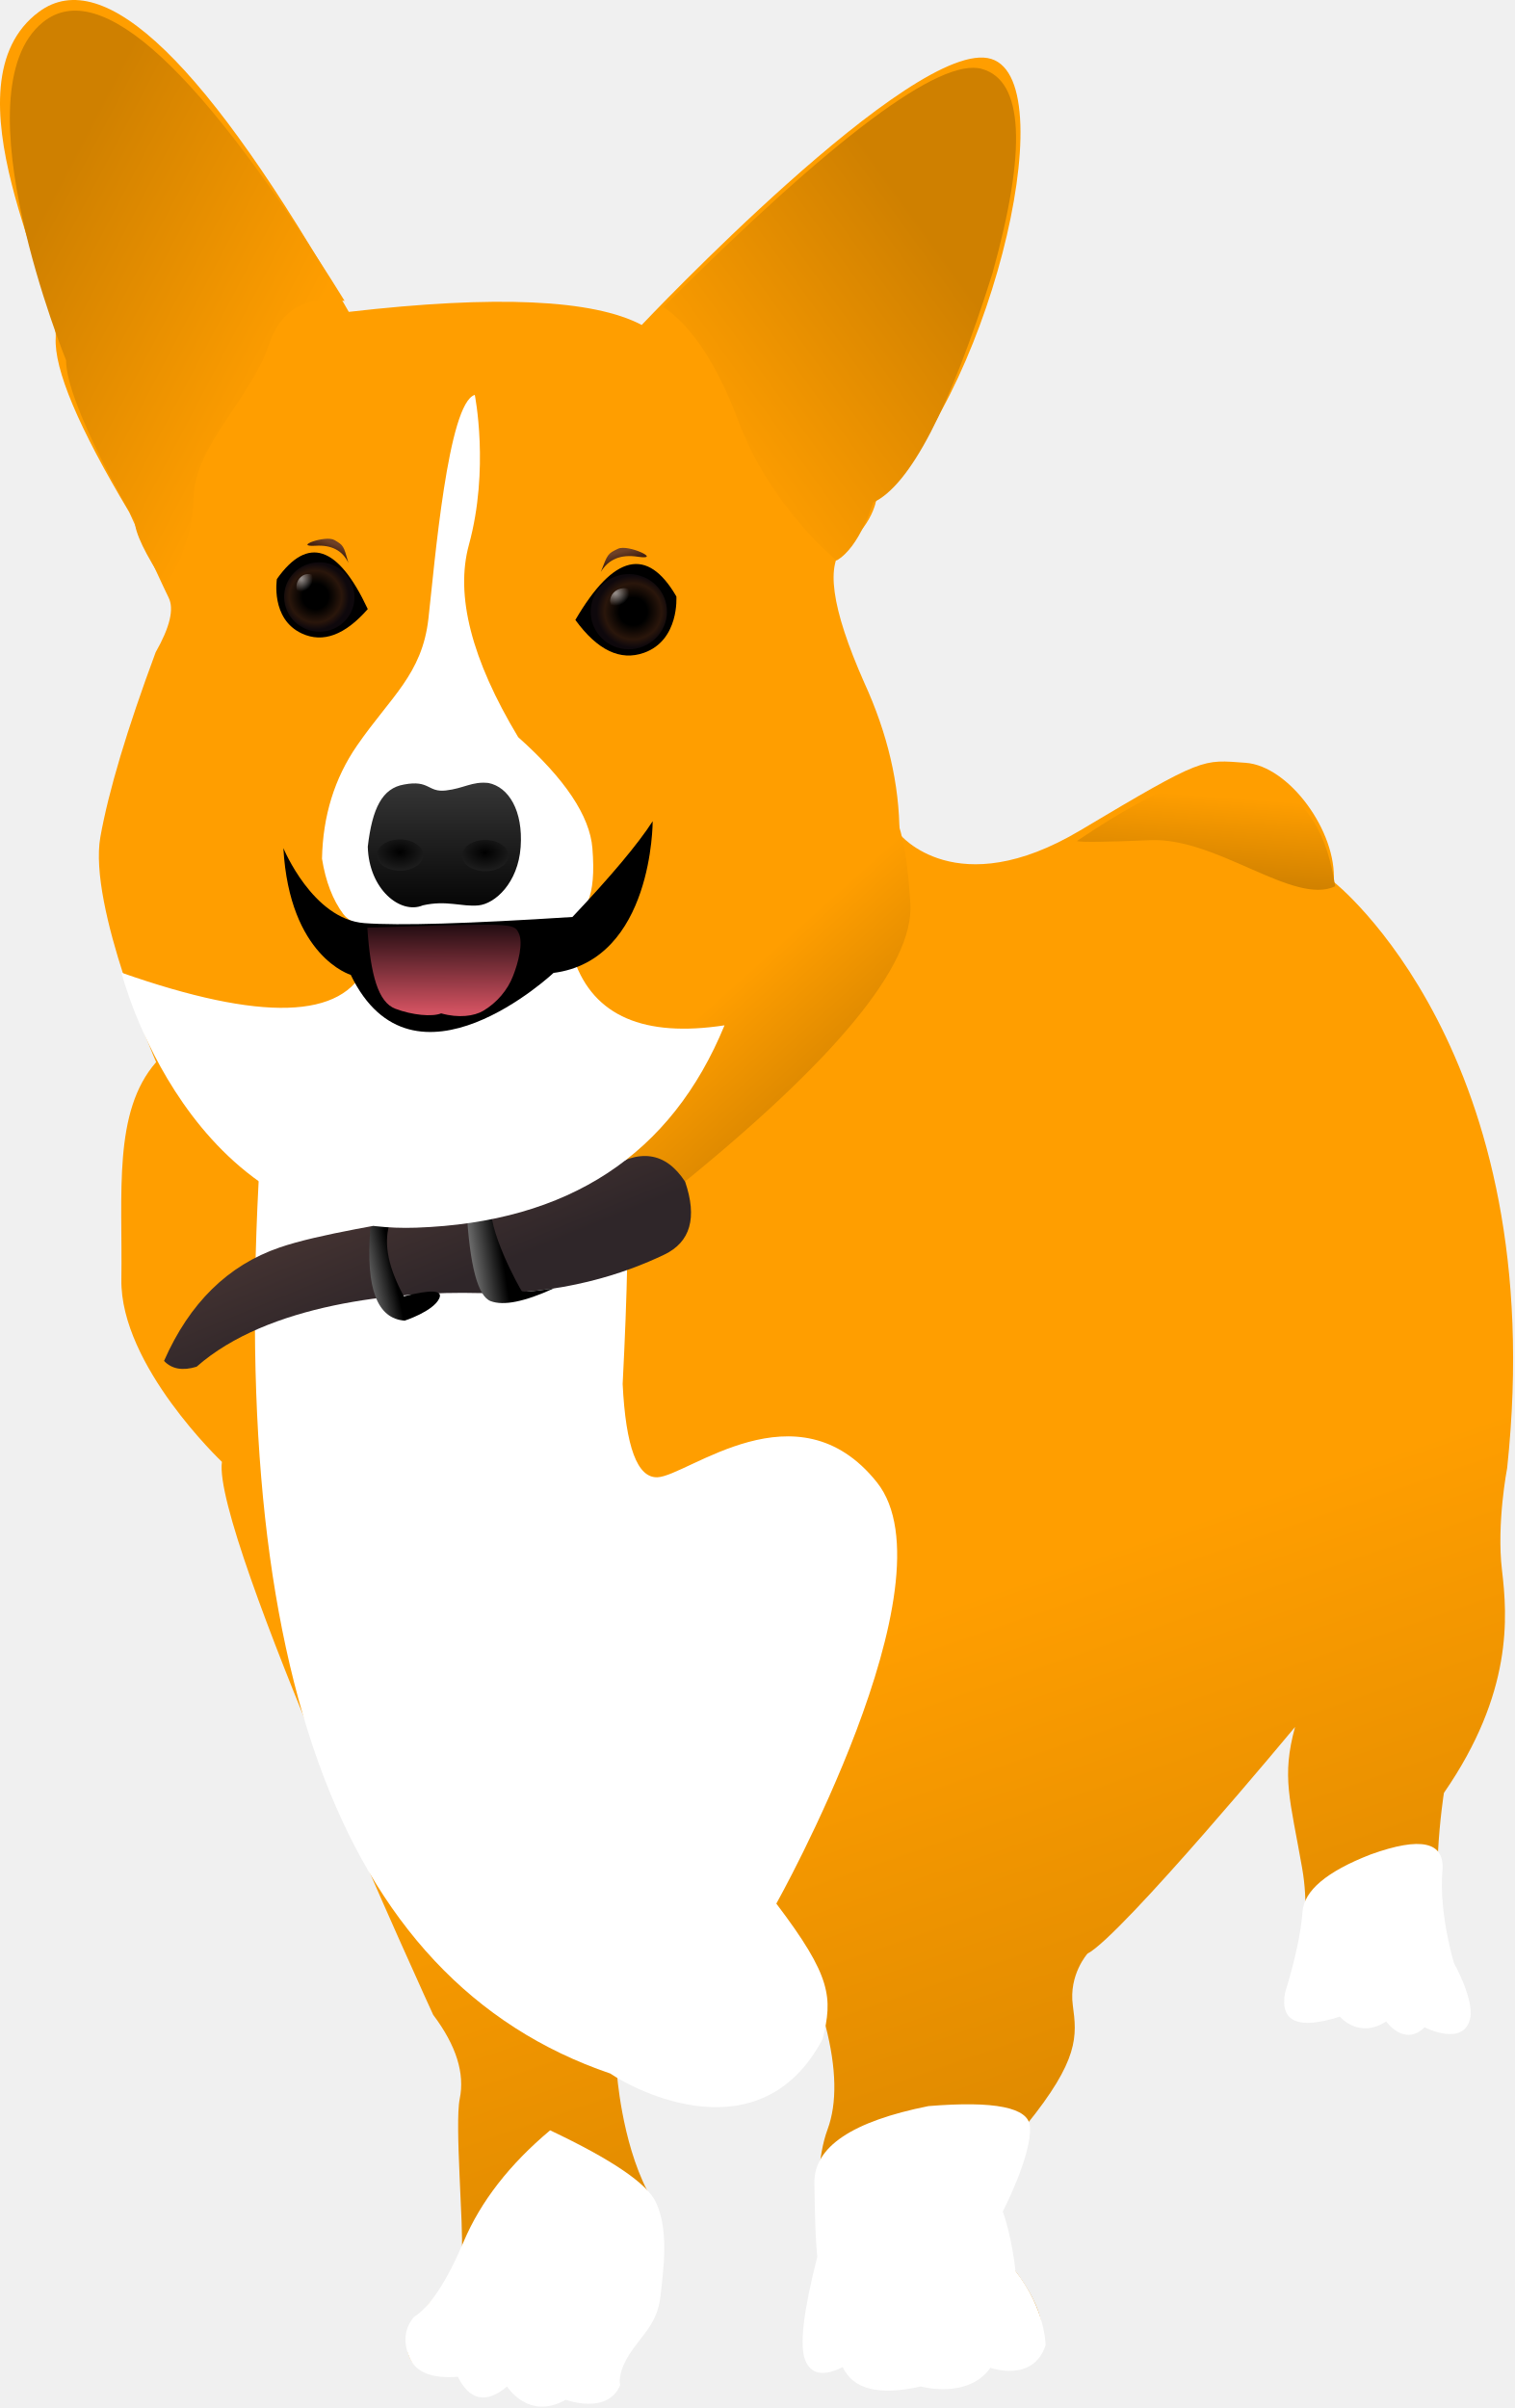
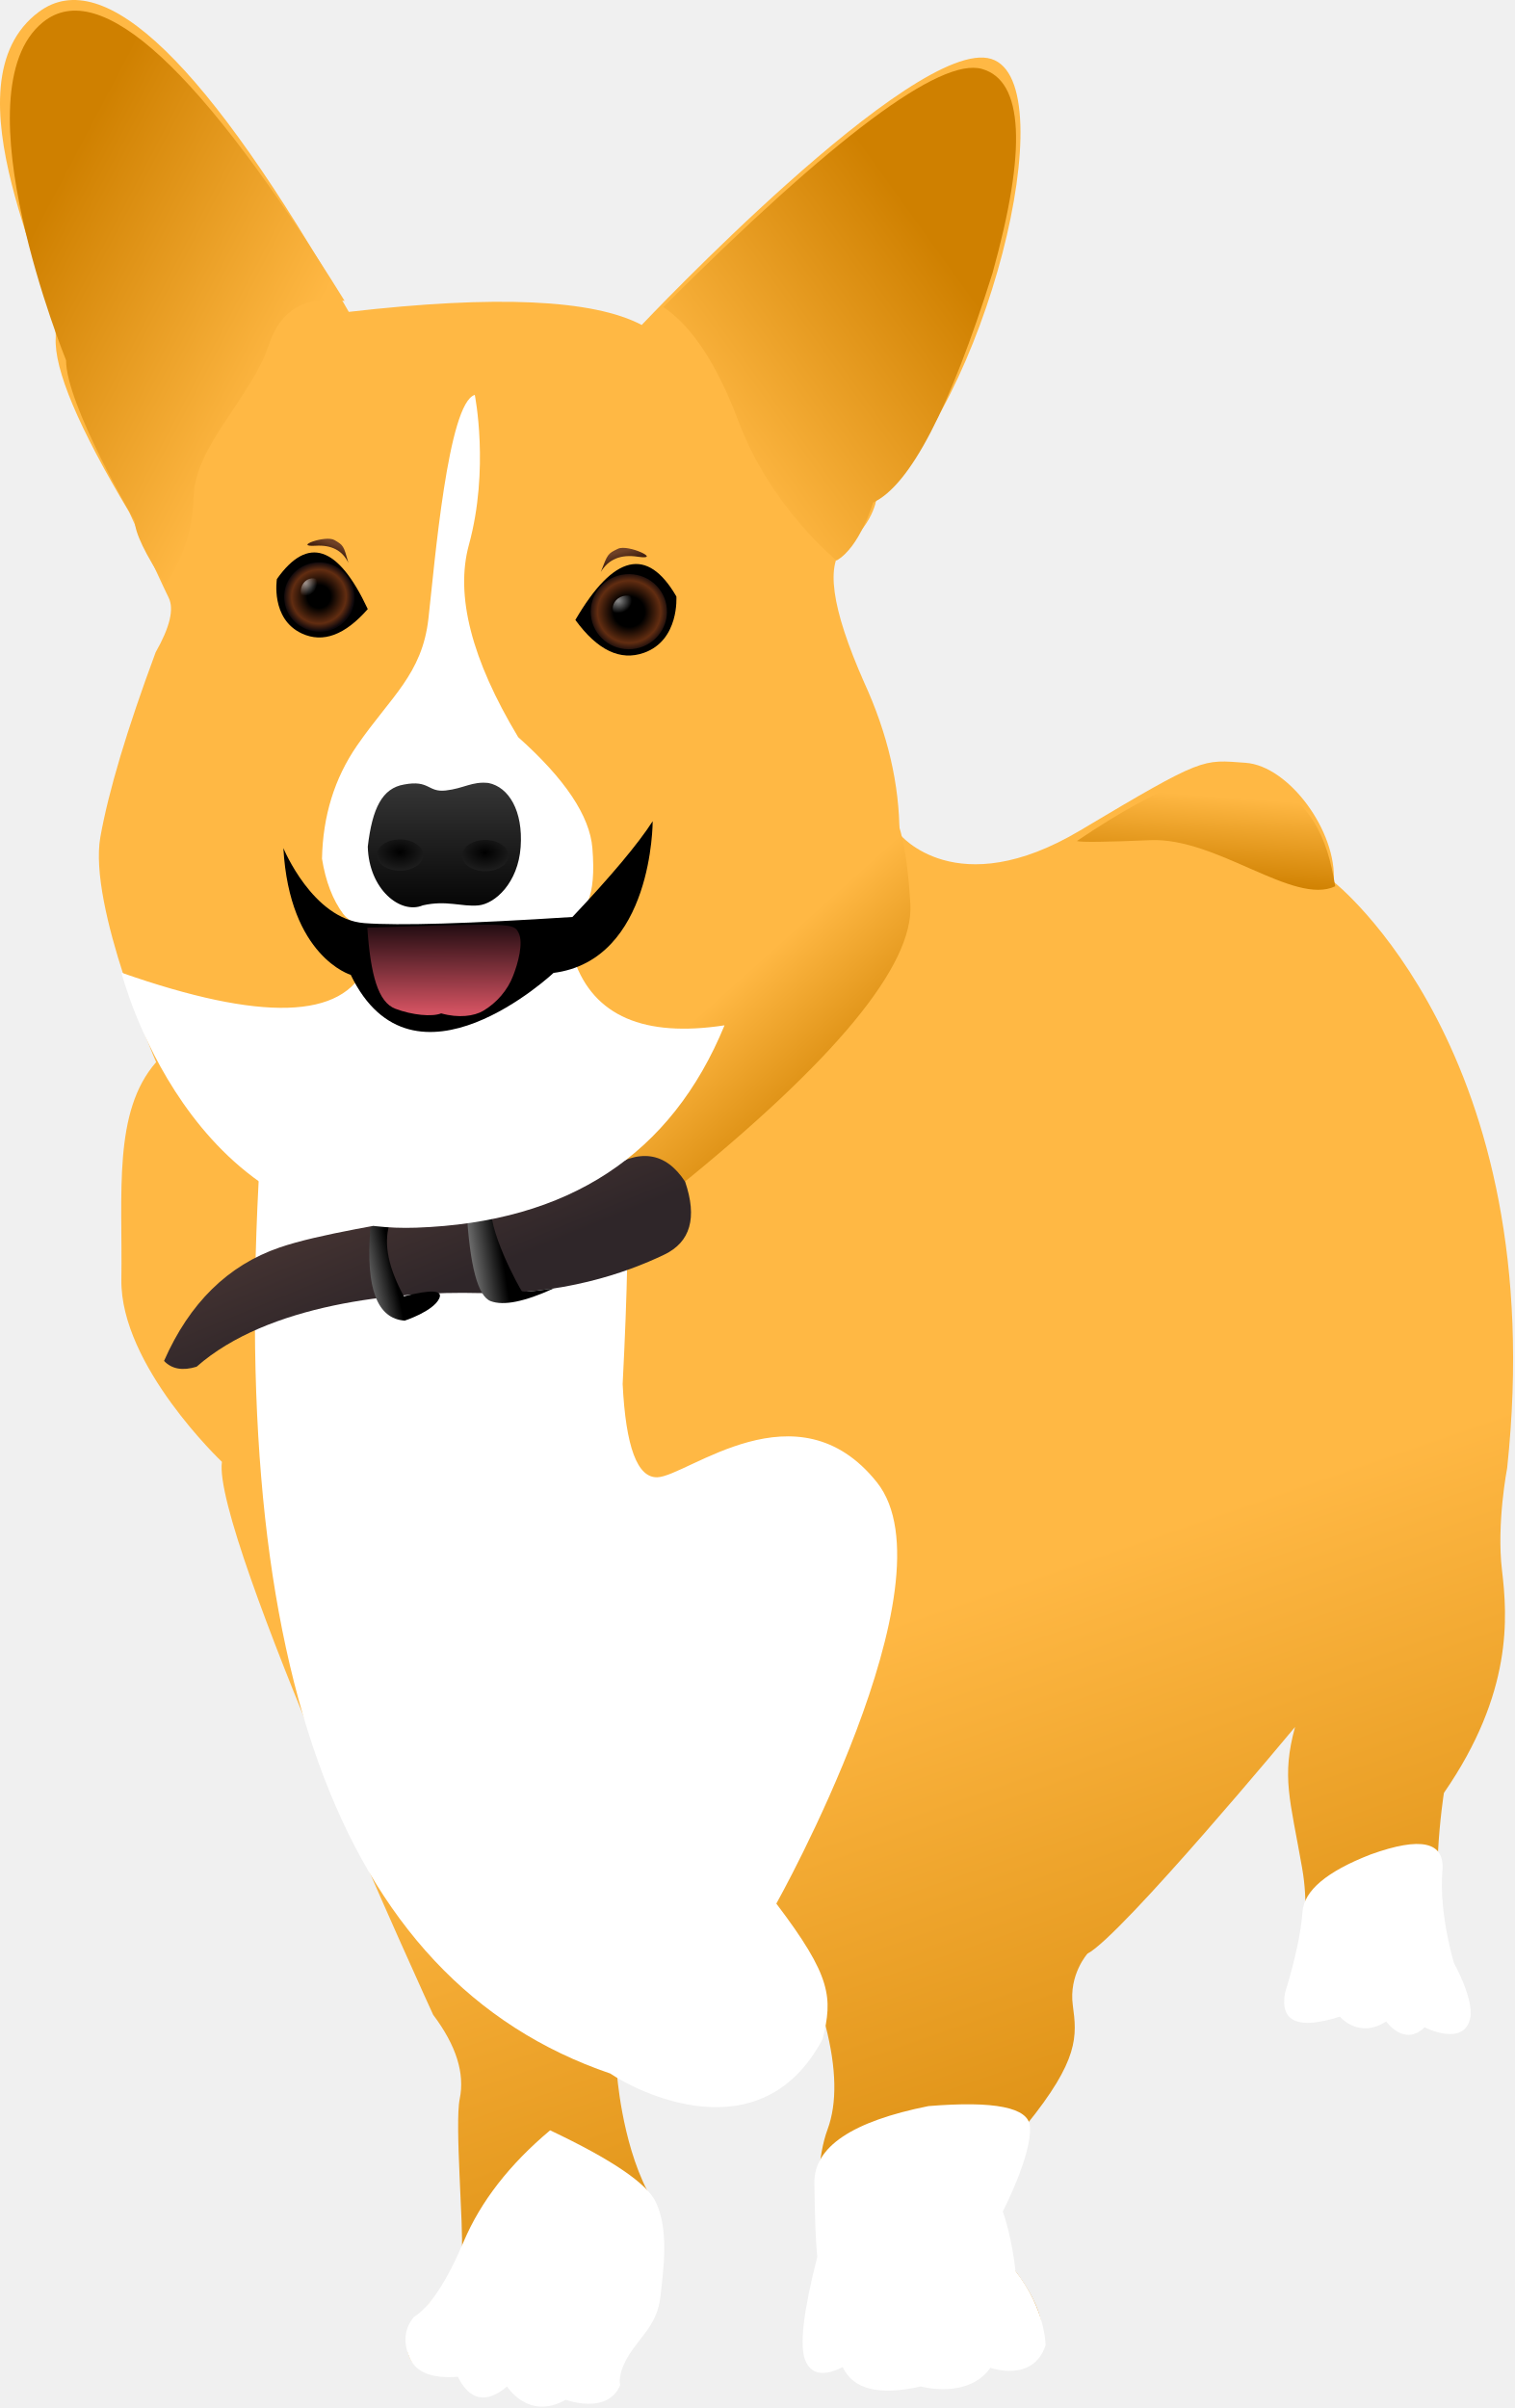
<svg xmlns="http://www.w3.org/2000/svg" width="349" height="555" viewBox="0 0 349 555" fill="none">
  <path fill-rule="evenodd" clip-rule="evenodd" d="M29.781 118.035C18.08 98.496 12.434 85.088 12.842 77.811C13.454 66.896 -13.543 19.404 8.993 2.716C24.018 -8.409 47.818 14.646 80.394 71.881C114.194 67.98 136.702 68.986 147.917 74.898C147.917 74.898 210.92 8.147 228.472 13.579C246.023 19.01 226.547 94.263 202.174 114.046C202.174 114.046 201.941 120.213 194.856 125.854C190.133 129.615 191.581 140.101 199.2 157.314C204.603 169.104 207.315 180.736 207.334 192.211C207.334 192.211 220.337 208.479 249.026 191.372C277.714 174.264 277.073 175.104 287.102 175.812C297.131 176.521 308.21 191.687 307.423 203.258C307.423 203.258 357.604 242.548 347.4 338.345C347.4 338.345 344.922 351.123 346.204 361.881C347.487 372.639 348.741 390.193 332.822 413.23C332.822 413.23 328.916 437.687 333.551 450.124C338.187 462.562 339.062 463.926 335.971 466.838C333.911 468.78 331.102 468.378 327.545 465.631C324.319 469.637 321.588 469.095 319.353 464.005C319.353 464.005 312.997 470.512 309.236 462.929C309.236 462.929 295.912 469.961 297.137 458.153C297.137 458.153 302.939 446.556 300.14 430.55C297.341 414.545 295.358 409.586 298.507 398.041C298.507 398.041 258.506 446.189 250.664 450.282C250.664 450.282 246.32 455.11 247.282 462.194C248.244 469.279 248.798 474.71 236.524 489.823C236.524 489.823 233.871 504.438 230.343 508.925C230.343 508.925 233.725 517.689 232.996 522.097C232.996 522.097 244.395 535.4 238.36 541.671C234.337 545.852 230.848 546.385 227.894 543.272C223.793 549.027 218.603 550.531 212.325 547.785C212.325 547.785 198.389 552.901 194.949 543.403C194.949 543.403 186.406 549.28 186.144 539.021C185.969 532.181 186.98 525.368 189.176 518.581C187.99 506.109 188.515 496.847 190.75 490.794C192.986 484.742 192.83 476.765 190.284 466.865C183.267 484.375 167.232 487.961 142.178 477.623C142.178 477.623 143.228 493.366 149.234 504.989C153.238 512.739 153.568 522.018 150.225 532.829C149.448 534.788 147.922 536.992 145.648 539.441C143.374 541.89 142.266 544.164 142.324 546.263C141.292 552.735 136.899 554.196 129.144 550.645C129.144 550.645 121.128 558.201 116.435 548.178C116.435 548.178 111.245 555.919 105.268 546.473C105.268 546.473 90.166 550.067 94.685 535.531C94.685 535.531 105.968 524.406 106.434 518.896C106.901 513.386 104.773 489.561 105.968 483.736C107.163 477.911 105.21 471.509 99.845 464.372C99.845 464.372 48.822 353.353 51.154 336.928C51.154 336.928 27.684 314.73 27.976 294.894C28.267 275.057 25.993 256.211 35.993 244.799C35.993 244.799 20.279 208.826 23.136 192.899C25.041 182.281 29.288 168.095 35.877 150.34C39.161 144.563 40.163 140.371 38.88 137.765C37.597 135.159 34.564 128.582 29.781 118.035Z" fill="url(#paint0_linear)" />
  <path fill-rule="evenodd" clip-rule="evenodd" d="M152.884 70.765C192.289 31.442 216.779 13.151 226.355 15.891C235.93 18.632 236.74 34.305 228.784 62.911C218.949 94.211 209.769 111.855 201.243 115.843C201.243 115.843 198.21 126.111 192.826 129.189C192.826 129.189 177.666 116.927 170.241 97.161C165.291 83.983 159.506 75.185 152.884 70.765Z" fill="url(#paint1_linear)" />
  <path fill-rule="evenodd" clip-rule="evenodd" d="M38.161 134.826C33.488 127.752 31.12 122.84 31.058 120.087C31.058 120.087 15.201 93.213 15.23 83.032C15.23 83.032 -9.944 21.182 9.881 5.129C23.098 -5.573 46.282 15.833 79.432 69.347C70.479 68.013 64.67 71.362 62.005 79.397C58.006 91.449 44.964 102.861 44.672 114.216C44.477 121.787 42.307 128.656 38.161 134.826Z" fill="url(#paint2_linear)" />
  <path fill-rule="evenodd" clip-rule="evenodd" d="M248.21 193.848C268.331 180.227 282.336 175.229 290.227 178.854C302.063 184.29 305.912 192.714 307.762 204.275C298.224 208.777 280.49 192.984 265.164 193.639C254.948 194.075 249.296 194.145 248.21 193.848Z" fill="url(#paint3_linear)" />
  <path fill-rule="evenodd" clip-rule="evenodd" d="M155.452 274.305C192.511 244.44 210.639 222.475 209.835 208.411C209.032 194.347 206.861 186.173 203.324 183.887L147.133 247.245L136.792 256.078L139.708 271.821C139.552 272.253 144.8 273.081 155.452 274.305Z" fill="url(#paint4_linear)" />
  <path fill-rule="evenodd" clip-rule="evenodd" d="M126.799 491C117.437 498.856 110.799 507.399 106.884 516.63C102.97 525.86 99.123 531.679 95.344 534.085C93.228 536.704 92.891 539.764 94.334 543.264C95.777 546.765 99.509 548.276 105.53 547.798C108.288 553.308 112.072 554.06 116.882 550.054C116.882 550.054 121.816 557.971 130.403 553.1C130.403 553.1 140.056 556.7 142.957 549.705C142.957 549.705 142.168 547.316 144.953 542.823C147.739 538.331 151.521 535.747 152.237 529.255C152.952 522.763 154.205 514.08 151.194 507.598C149.187 503.277 141.055 497.744 126.799 491Z" fill="white" />
  <path fill-rule="evenodd" clip-rule="evenodd" d="M214.006 485.417C196.387 488.939 187.624 494.833 187.718 503.099C187.812 511.365 188.033 517.052 188.383 520.161C185.2 532.626 184.263 540.539 185.572 543.899C186.882 547.259 189.773 547.816 194.245 545.57C196.649 550.716 202.645 552.204 212.234 550.036C212.234 550.036 223.132 553.055 228.279 545.741C228.279 545.741 238.18 549.263 241 540.539C241 540.539 241.06 532.327 234.07 523.405C234.07 523.405 233.254 515.507 231.139 509.721C231.139 509.721 237.878 496.711 237.404 490.125C237.089 485.734 229.289 484.165 214.006 485.417Z" fill="white" />
  <path fill-rule="evenodd" clip-rule="evenodd" d="M315.925 427.421C305.815 431.345 300.582 435.749 300.226 440.633C299.869 445.517 298.522 451.76 296.185 459.362C295.034 466.028 299.252 467.84 308.841 464.798C308.841 464.798 313.2 470.032 319.523 465.902C319.523 465.902 323.677 471.859 328.355 467.252C328.355 467.252 337.577 471.992 338.903 464.993C338.903 464.993 339.952 461.48 335.14 452.442C335.14 452.442 331.645 441.065 332.478 431.11C333.033 424.473 327.515 423.243 315.925 427.421Z" fill="white" />
  <path fill-rule="evenodd" clip-rule="evenodd" d="M60.75 255C50.898 382.124 77.537 456.427 140.667 477.907C146.522 481.903 175.337 496.875 189.623 469.954C191.959 460.43 191.714 455.568 178.944 438.749C178.944 438.749 220.461 364.624 202.122 341.64C183.784 318.655 158.477 340.223 151.538 340.485C146.912 340.66 144.24 333.497 143.521 318.996C145.697 276.717 144.832 253.627 140.926 249.726C137.019 245.825 115.969 246.245 77.776 250.985L60.75 255Z" fill="white" />
  <path fill-rule="evenodd" clip-rule="evenodd" d="M37.81 313.667C43.679 300.318 52.557 291.604 64.444 287.523C82.275 281.402 127.942 277.683 139.539 269.822C147.27 264.581 153.398 265.43 157.925 272.368C160.75 280.674 159.152 286.272 153.131 289.162C144.101 293.497 129.435 298.53 110.408 298.029C91.382 297.528 61.734 300.539 45.311 315.006C42.093 315.994 39.593 315.547 37.81 313.667Z" fill="url(#paint5_linear)" />
  <path fill-rule="evenodd" clip-rule="evenodd" d="M85.335 283.487C84.307 296.998 86.958 303.962 93.289 304.38C93.289 304.38 99.799 302.271 101.225 299.309C102.176 297.334 99.466 297.158 93.097 298.779C89.56 292.319 88.428 286.857 89.701 282.393C86.999 281.778 85.544 282.142 85.335 283.487Z" fill="url(#paint6_linear)" />
  <path fill-rule="evenodd" clip-rule="evenodd" d="M107.547 278.851C108.284 291.757 110.136 298.769 113.103 299.888C116.071 301.006 120.92 300.028 127.65 296.955C122.985 297.662 120.517 297.857 120.246 297.538C119.839 297.06 111.924 282.777 113.359 277.228C113.335 277.641 111.398 278.182 107.547 278.851Z" fill="url(#paint7_linear)" />
  <path fill-rule="evenodd" clip-rule="evenodd" d="M102.266 214.339C89.277 215.186 81.564 213.967 79.129 210.683C76.693 207.398 75.057 203.144 74.221 197.92C74.419 188.043 77.112 179.349 82.297 171.838C90.075 160.57 97.304 155.411 98.753 142.572C100.201 129.734 103.255 92.852 109.44 91.015C109.44 91.015 112.869 108.094 108.083 125.569C104.893 137.219 108.678 151.994 119.437 169.896C130.25 179.535 135.954 188.074 136.548 195.51C137.439 206.666 135.304 211.28 128.897 213.738C124.625 215.377 115.749 215.577 102.266 214.339Z" fill="white" />
  <path fill-rule="evenodd" clip-rule="evenodd" d="M84.425 222.504C79.105 234.962 60.297 235.523 28 224.186C28 224.186 43.264 284.801 95.931 282.959C131.042 281.731 154.732 266.184 167 236.32C148.44 239.154 136.897 234.159 132.374 221.335C127.849 208.51 111.866 208.9 84.425 222.504Z" fill="white" />
  <path fill-rule="evenodd" clip-rule="evenodd" d="M131.947 211.347C140.881 201.889 147.046 194.534 150.441 189.28C150.441 189.28 150.547 221.291 127.583 224.239C127.583 224.239 95.26 254.579 80.848 224.685C80.848 224.685 66.727 220.539 65.318 195.472C65.318 195.472 72.062 211.863 83.987 212.764C91.936 213.364 107.923 212.892 131.947 211.347Z" fill="black" />
  <path d="M84.667 213.806C85.429 224.833 87.189 230.994 91.115 232.492C95.041 233.989 99.635 234.401 101.687 233.564C105.754 234.708 109.316 234.195 111.382 232.976C114.481 231.148 117.025 228.192 118.261 224.925C119.37 222.15 120.706 217.318 119.545 215.028C118.383 212.739 118.383 212.739 84.667 213.806Z" fill="url(#paint8_linear)" />
  <path fill-rule="evenodd" clip-rule="evenodd" d="M132.621 142.883C141.459 127.742 149.22 125.938 155.901 137.472C155.901 137.472 156.635 147.543 148.443 150.454C142.982 152.395 137.708 149.872 132.621 142.883Z" fill="black" />
  <path fill-rule="evenodd" clip-rule="evenodd" d="M84.774 195.139C85.802 186.287 88.102 181.652 93.151 180.813C99.054 179.702 98.563 182.662 102.748 182.19C106.934 181.719 108.821 180.052 112.578 180.463C117.268 181.39 120.6 186.886 120.012 195.199C119.425 203.513 114.091 208.325 110.251 208.681C106.412 209.036 102.902 207.419 97.447 208.672C92.322 210.827 85.023 205.002 84.774 195.139Z" fill="url(#paint9_linear)" />
  <path d="M145.711 149.609C150.548 149.183 154.13 144.975 153.71 140.209C153.29 135.443 149.029 131.925 144.191 132.351C139.353 132.777 135.772 136.986 136.192 141.752C136.611 146.517 140.873 150.035 145.711 149.609Z" fill="url(#paint10_radial)" />
-   <path d="M144.1 141.361C145.867 141.205 147.185 139.783 147.044 138.184C146.904 136.586 145.357 135.416 143.59 135.572C141.823 135.727 140.505 137.149 140.646 138.748C140.786 140.346 142.333 141.516 144.1 141.361Z" fill="url(#paint11_radial)" />
+   <path d="M144.709 143.071C146.476 142.915 147.795 141.493 147.654 139.894C147.513 138.296 145.966 137.126 144.199 137.282C142.432 137.437 141.114 138.859 141.255 140.458C141.396 142.057 142.942 143.226 144.709 143.071Z" fill="url(#paint11_radial)" />
  <path d="M92.192 200.675C95.146 200.675 97.541 199.063 97.541 197.075C97.541 195.087 95.146 193.475 92.192 193.475C89.238 193.475 86.844 195.087 86.844 197.075C86.844 199.063 89.238 200.675 92.192 200.675Z" fill="url(#paint12_radial)" />
  <path d="M111.86 200.802C114.814 200.802 117.208 199.19 117.208 197.202C117.208 195.214 114.814 193.602 111.86 193.602C108.906 193.602 106.511 195.214 106.511 197.202C106.511 199.19 108.906 200.802 111.86 200.802Z" fill="url(#paint13_radial)" />
  <path fill-rule="evenodd" clip-rule="evenodd" d="M138.488 131.822C140.252 128.892 143.086 127.722 146.991 128.312C152.849 129.197 144.796 125.357 142.446 126.484C140.096 127.612 140.096 127.612 138.488 131.822Z" fill="url(#paint14_linear)" />
  <path fill-rule="evenodd" clip-rule="evenodd" d="M84.772 140.381C77.916 125.721 70.933 123.413 63.825 133.456C63.825 133.456 62.307 142.653 69.594 146.015C74.451 148.257 79.511 146.379 84.772 140.381Z" fill="black" />
  <path d="M72.176 145.468C67.765 144.671 64.825 140.502 65.61 136.156C66.395 131.81 70.607 128.933 75.019 129.73C79.43 130.527 82.37 134.696 81.585 139.042C80.8 143.387 76.587 146.264 72.176 145.468Z" fill="url(#paint15_radial)" />
-   <path d="M73.67 135.563C73.482 137.19 72.136 138.37 70.664 138.199C69.193 138.028 68.153 136.572 68.342 134.945C68.53 133.319 69.876 132.138 71.348 132.309C72.819 132.48 73.859 133.937 73.67 135.563Z" fill="url(#paint16_radial)" />
+   <path d="M74.67 136.563C74.482 138.19 73.136 139.37 71.664 139.199C70.193 139.028 69.153 137.572 69.342 135.945C69.53 134.319 70.876 133.138 72.348 133.309C73.819 133.48 74.859 134.937 74.67 136.563Z" fill="url(#paint16_radial)" />
  <path fill-rule="evenodd" clip-rule="evenodd" d="M80.306 129.721C78.93 126.88 76.422 125.567 72.783 125.782C67.324 126.105 75.048 123.25 77.114 124.483C79.181 125.716 79.181 125.716 80.306 129.721Z" fill="url(#paint17_linear)" />
  <defs>
    <linearGradient id="paint0_linear" x1="220.489" y1="645.191" x2="132.585" y2="390.975" gradientUnits="userSpaceOnUse">
      <stop offset="0.291" stop-color="#CF8000" />
-       <stop offset="0.972" stop-color="#FF9E00" />
+       <stop offset="0.972" stop-color="#FFB844" />
    </linearGradient>
    <linearGradient id="paint1_linear" x1="225.538" y1="19.174" x2="142.791" y2="78.746" gradientUnits="userSpaceOnUse">
      <stop offset="0.291" stop-color="#CF8000" />
-       <stop offset="0.972" stop-color="#FF9E00" />
+       <stop offset="0.972" stop-color="#FFB844" />
    </linearGradient>
    <linearGradient id="paint2_linear" x1="2.058" y1="2.583" x2="88.611" y2="48.077" gradientUnits="userSpaceOnUse">
      <stop offset="0.291" stop-color="#CF8000" />
-       <stop offset="0.972" stop-color="#FF9E00" />
+       <stop offset="0.972" stop-color="#FFB844" />
    </linearGradient>
    <linearGradient id="paint3_linear" x1="274.922" y1="212.365" x2="277.173" y2="182.442" gradientUnits="userSpaceOnUse">
      <stop offset="0.291" stop-color="#CF8000" />
-       <stop offset="0.972" stop-color="#FF9E00" />
+       <stop offset="0.972" stop-color="#FFB844" />
    </linearGradient>
    <linearGradient id="paint4_linear" x1="208.533" y1="271.751" x2="167.406" y2="225.898" gradientUnits="userSpaceOnUse">
      <stop offset="0.291" stop-color="#CF8000" />
-       <stop offset="0.972" stop-color="#FF9E00" />
+       <stop offset="0.972" stop-color="#FFB844" />
    </linearGradient>
    <linearGradient id="paint5_linear" x1="47.356" y1="276.582" x2="62.303" y2="313.132" gradientUnits="userSpaceOnUse">
      <stop stop-color="#513B37" />
      <stop offset="1" stop-color="#2F2629" />
    </linearGradient>
    <linearGradient id="paint6_linear" x1="81.193" y1="295.746" x2="90.908" y2="293.672" gradientUnits="userSpaceOnUse">
      <stop stop-color="#A3A3A3" />
      <stop offset="0.035" stop-color="#9F9F9F" />
      <stop offset="1" />
    </linearGradient>
    <linearGradient id="paint7_linear" x1="106.216" y1="290.085" x2="115.754" y2="288.606" gradientUnits="userSpaceOnUse">
      <stop stop-color="#919191" />
      <stop offset="1" />
    </linearGradient>
    <linearGradient id="paint8_linear" x1="101.353" y1="211.068" x2="101.461" y2="233.118" gradientUnits="userSpaceOnUse">
      <stop stop-color="#100509" />
      <stop offset="1" stop-color="#D25261" />
    </linearGradient>
    <linearGradient id="paint9_linear" x1="103.505" y1="177.894" x2="103.506" y2="212.421" gradientUnits="userSpaceOnUse">
      <stop stop-color="#3A3A3A" />
      <stop offset="1" />
    </linearGradient>
-     <radialGradient id="paint10_radial" cx="0" cy="0" r="1" gradientUnits="userSpaceOnUse" gradientTransform="translate(145.926 140.94) rotate(-5.03245) scale(8.41544 8.29038)">
+     <radialGradient id="paint10_radial" cx="0" cy="0" r="1" gradientUnits="userSpaceOnUse" gradientTransform="translate(145 141) rotate(-4.89916) scale(9.34292 9.20409)">
      <stop offset="0.383" />
-       <stop offset="0.78" stop-color="#2A160B" />
+       <stop offset="0.78" stop-color="#622D11" />
      <stop offset="1" stop-color="#0E080C" />
    </radialGradient>
-     <radialGradient id="paint11_radial" cx="0" cy="0" r="1" gradientUnits="userSpaceOnUse" gradientTransform="translate(141.883 136.742) rotate(-5.03245) scale(9.0844 8.21855)">
+     <radialGradient id="paint11_radial" cx="0" cy="0" r="1" gradientUnits="userSpaceOnUse" gradientTransform="translate(142.492 138.453) rotate(-5.03245) scale(9.0844 8.21855)">
      <stop offset="0.028" stop-color="white" stop-opacity="0.502" />
      <stop offset="0.348" stop-color="white" stop-opacity="0" />
    </radialGradient>
    <radialGradient id="paint12_radial" cx="0" cy="0" r="1" gradientUnits="userSpaceOnUse" gradientTransform="translate(92.1499 196.405) scale(12.0765 8.12841)">
      <stop />
      <stop offset="1" stop-color="#3A3A3A" />
    </radialGradient>
    <radialGradient id="paint13_radial" cx="0" cy="0" r="1" gradientUnits="userSpaceOnUse" gradientTransform="translate(111.817 196.532) scale(12.0765 8.12841)">
      <stop />
      <stop offset="1" stop-color="#3A3A3A" />
    </radialGradient>
    <linearGradient id="paint14_linear" x1="141.013" y1="126.585" x2="142.028" y2="130.208" gradientUnits="userSpaceOnUse">
      <stop offset="0.291" stop-color="#6E4026" />
      <stop offset="0.972" stop-color="#3D1C0D" />
    </linearGradient>
-     <radialGradient id="paint15_radial" cx="0" cy="0" r="1" gradientUnits="userSpaceOnUse" gradientTransform="translate(72.7045 137.48) rotate(-169.761) scale(7.76815 7.65271)">
-       <stop offset="0.383" />
-       <stop offset="0.78" stop-color="#2A160B" />
+     <radialGradient id="paint15_radial" cx="0" cy="0" r="1" gradientUnits="userSpaceOnUse" gradientTransform="translate(73.5 137.5) rotate(-21.8014) scale(8.07775 7.95771)">
+       <stop offset="0.333" />
+       <stop offset="0.78" stop-color="#622D11" />
      <stop offset="1" stop-color="#0E080C" />
    </radialGradient>
-     <radialGradient id="paint16_radial" cx="0" cy="0" r="1" gradientUnits="userSpaceOnUse" gradientTransform="translate(69.4656 133.399) rotate(96.6173) scale(8.38565 7.5864)">
+     <radialGradient id="paint16_radial" cx="0" cy="0" r="1" gradientUnits="userSpaceOnUse" gradientTransform="translate(70.4656 134.399) rotate(96.6173) scale(8.38565 7.5864)">
      <stop offset="0.028" stop-color="white" stop-opacity="0.502" />
      <stop offset="0.348" stop-color="white" stop-opacity="0" />
    </radialGradient>
    <linearGradient id="paint17_linear" x1="78.424" y1="124.695" x2="77.187" y2="127.94" gradientUnits="userSpaceOnUse">
      <stop offset="0.291" stop-color="#6E4026" />
      <stop offset="0.972" stop-color="#3D1C0D" />
    </linearGradient>
  </defs>
</svg>
